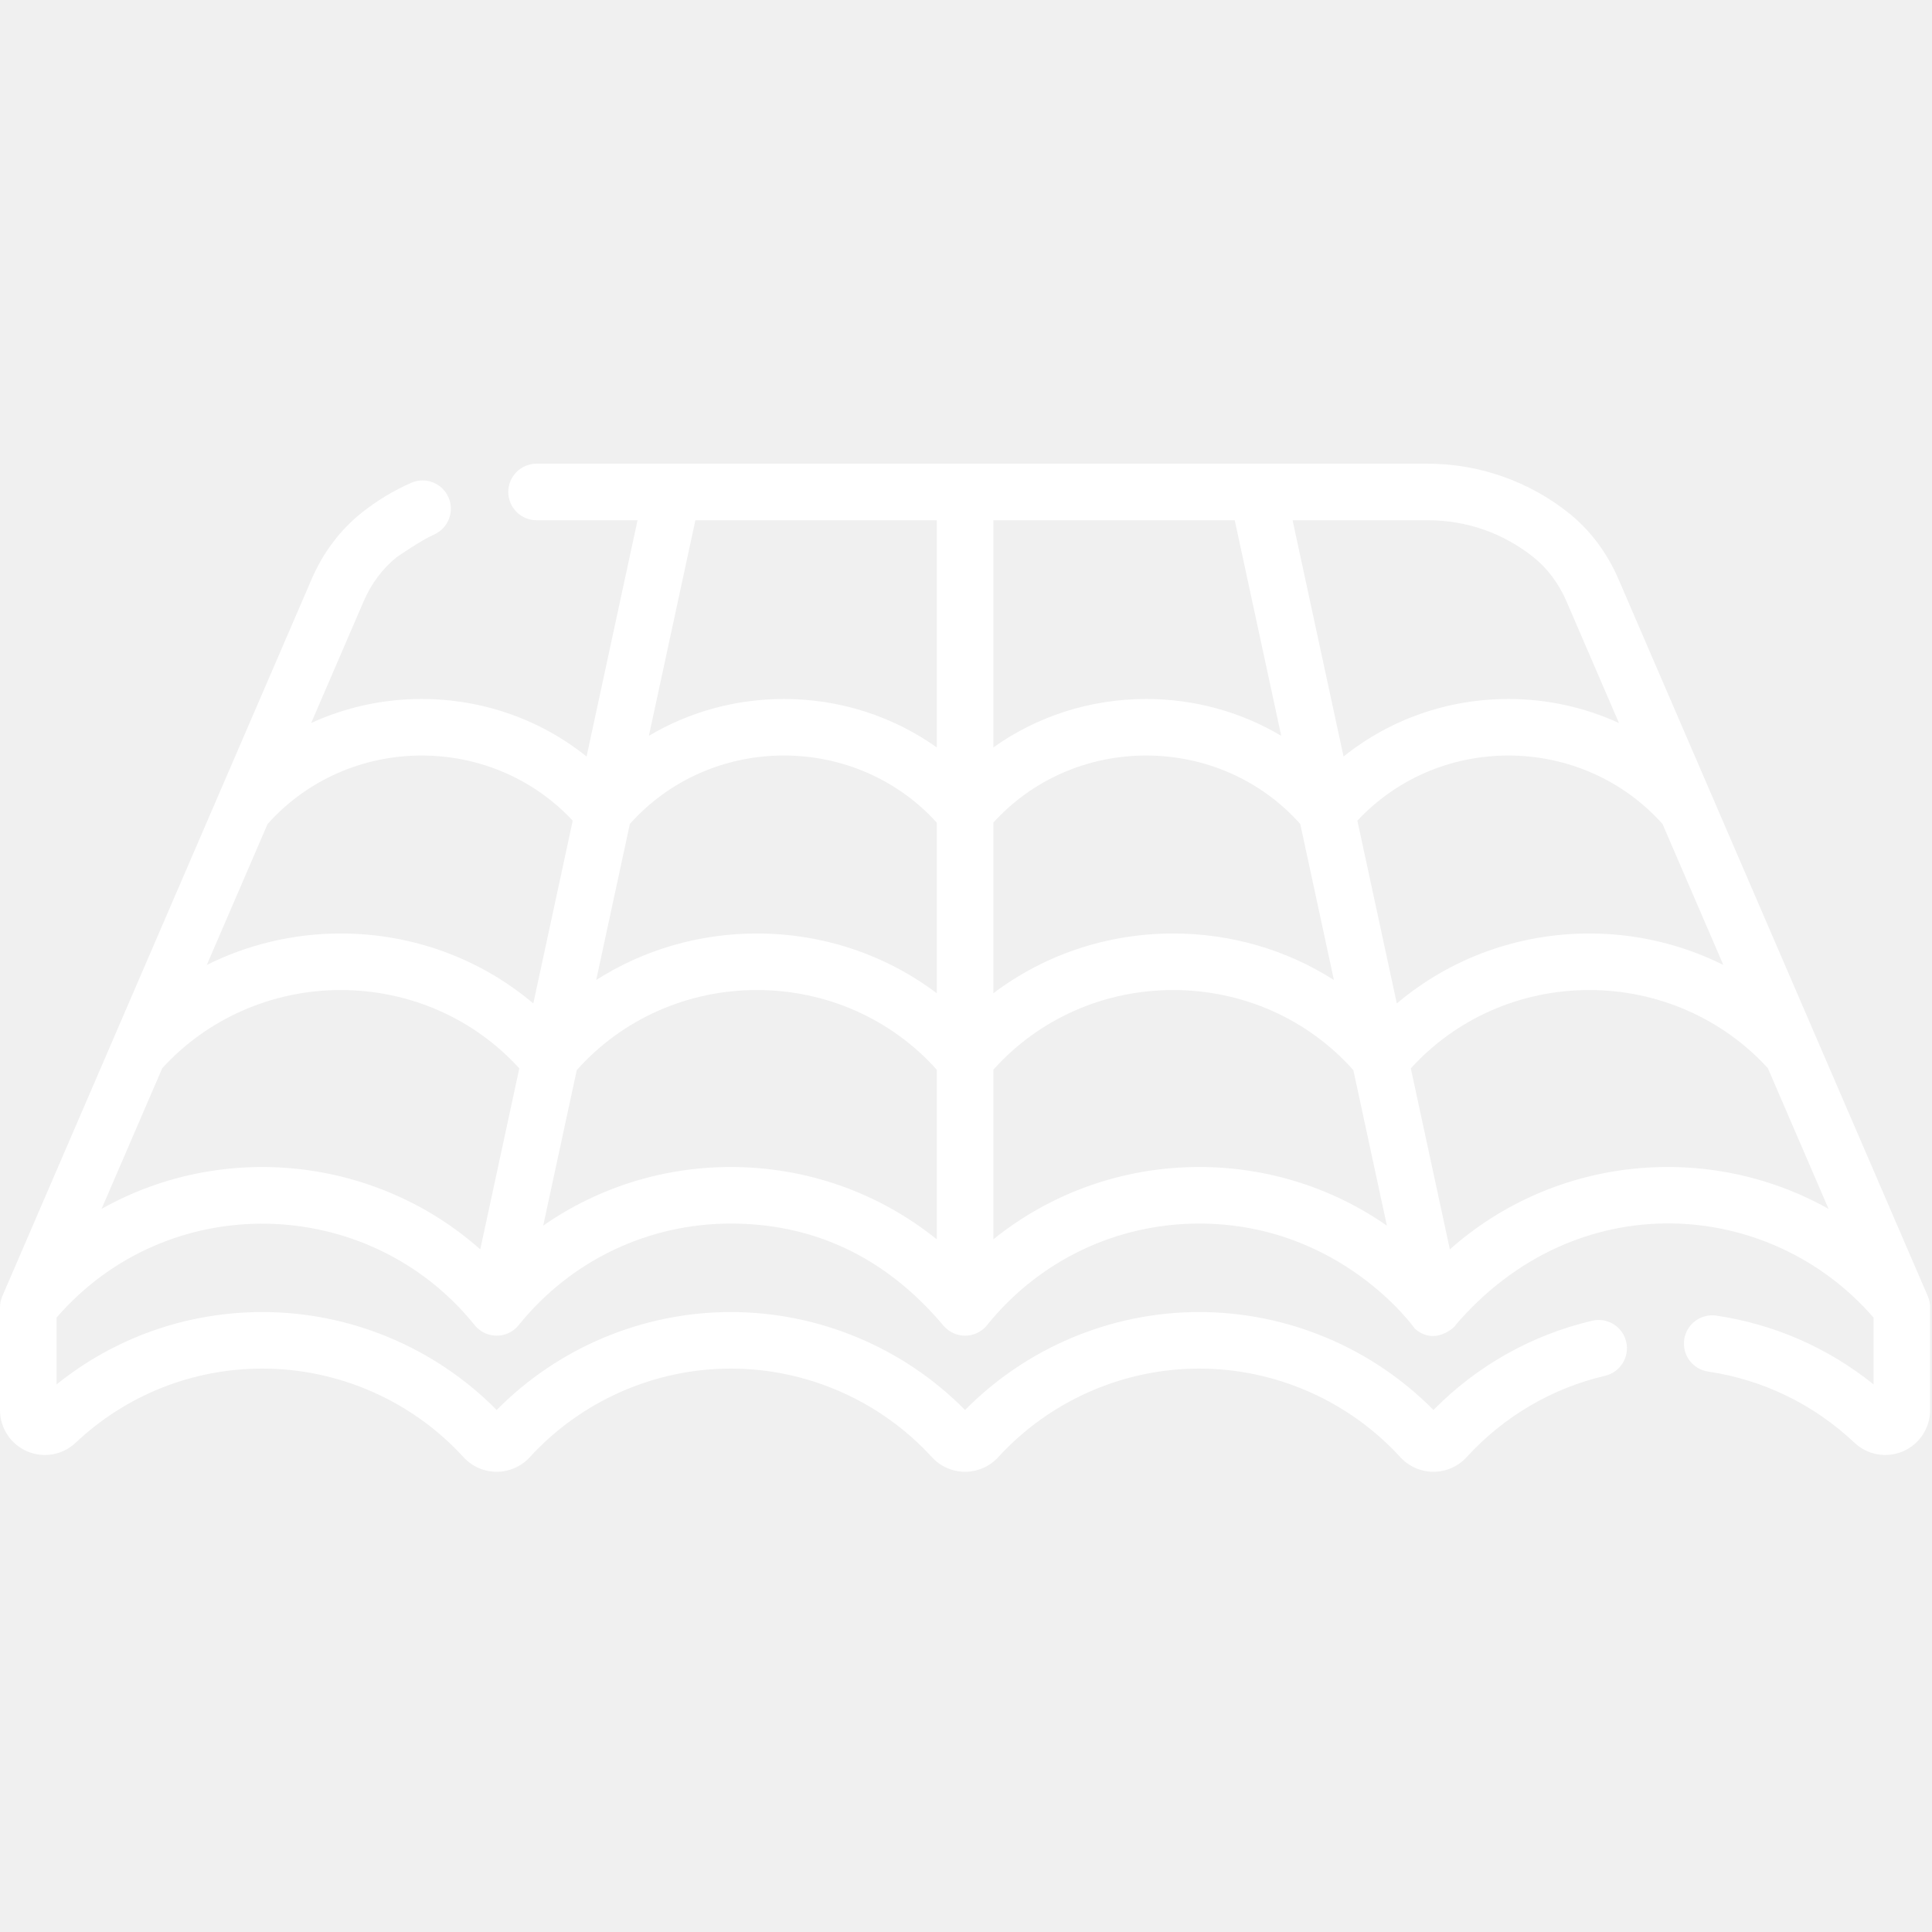
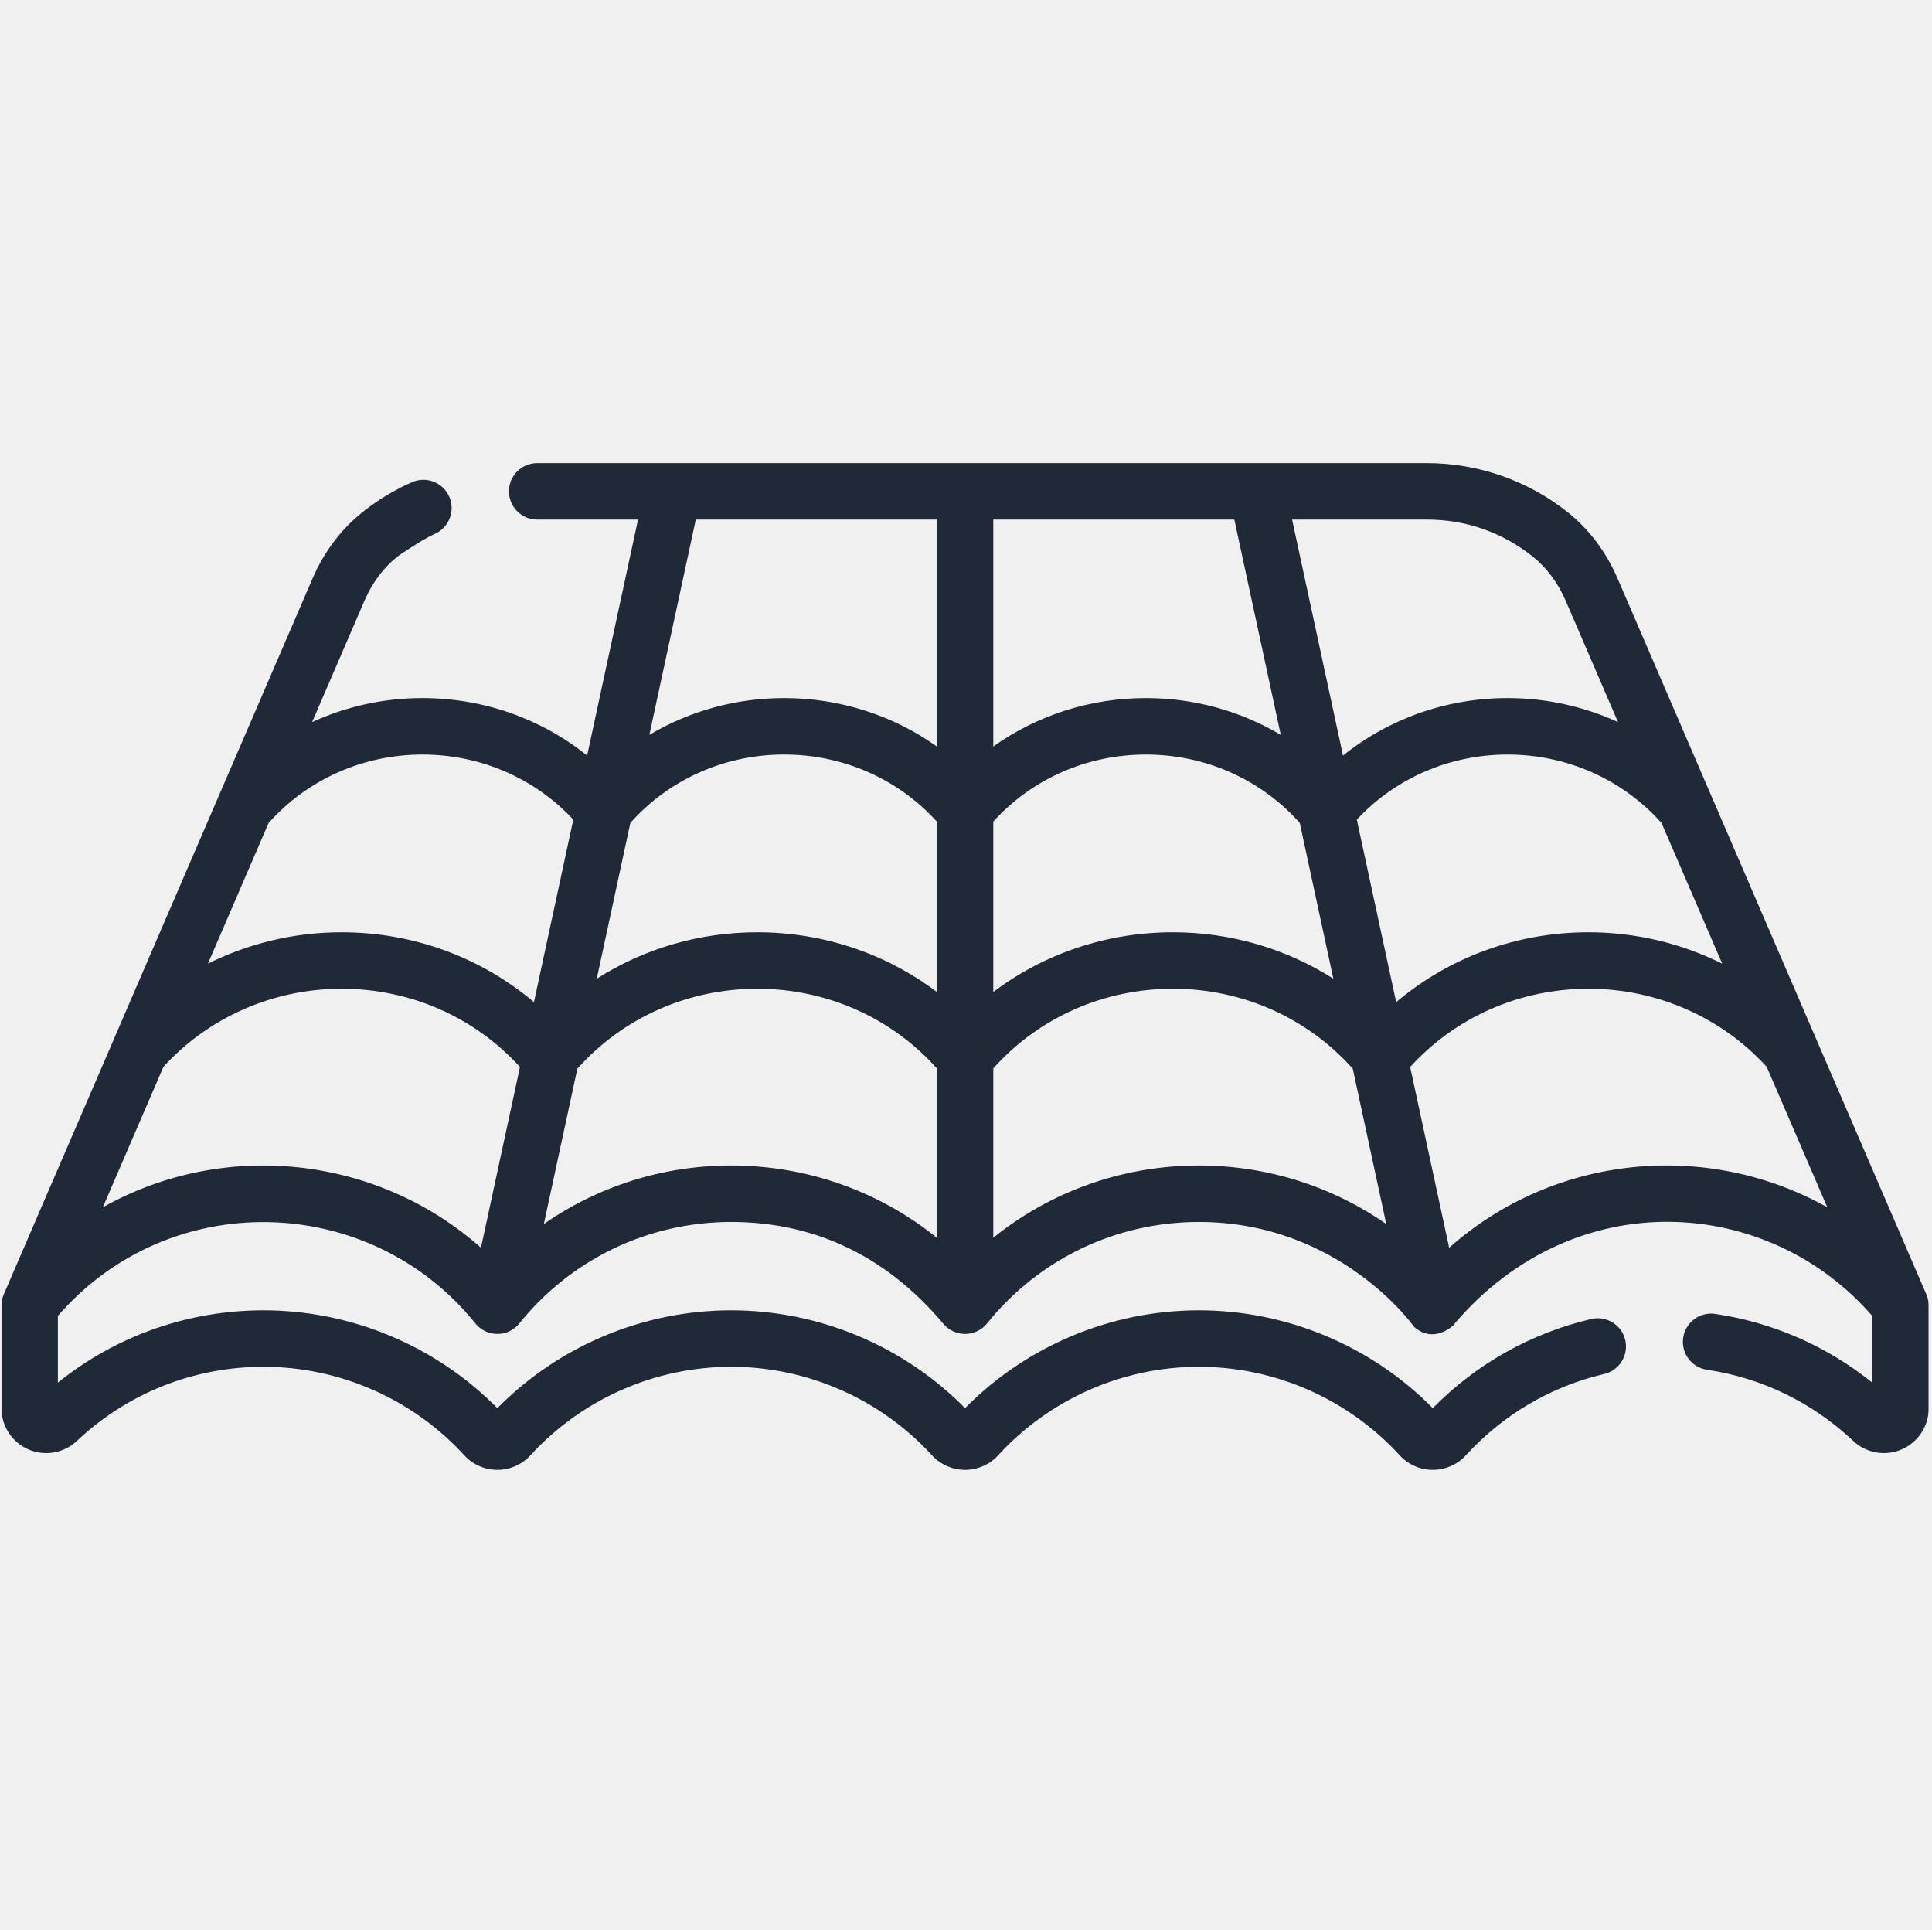
- <svg xmlns="http://www.w3.org/2000/svg" width="682" height="682" viewBox="0 0 682 682" fill="none">
-   <g clip-path="url(#clip0_156849_325)">
-     <path d="M680.551 457.636C680.546 457.62 680.54 457.61 680.535 457.594C680.53 457.584 680.525 457.568 680.52 457.558L571.296 204.36C567.319 195.143 561.31 187.138 553.913 181.212C539.821 169.911 522.084 163.684 503.979 163.684H444.314C444.06 163.679 443.81 163.679 443.555 163.684H340.975C340.876 163.684 340.772 163.679 340.668 163.679C340.564 163.679 340.46 163.684 340.361 163.684H237.791C237.531 163.674 237.266 163.674 237.011 163.684H189.406C183.896 163.684 179.426 168.155 179.426 173.665C179.426 179.18 183.896 183.645 189.406 183.645H225.055L207.059 267.06C190.784 253.992 170.36 246.741 148.839 246.741C135.163 246.741 121.887 249.698 109.838 255.229L128.364 212.277C131.067 206.013 135.09 200.633 139.997 196.708C139.997 196.708 148.522 190.767 153.201 188.708C158.243 186.483 160.53 180.594 158.305 175.546C156.081 170.504 150.186 168.222 145.144 170.442C138.906 173.192 133.032 176.742 127.683 180.999C127.672 181.004 127.548 181.108 127.543 181.114C120.083 187.071 114.027 195.112 110.035 204.37L39.719 367.37C39.626 367.572 39.537 367.775 39.459 367.983L0.816 457.558C0.811 457.568 0.806 457.584 0.801 457.594C0.795 457.61 0.79 457.62 0.785 457.636C0.239 458.93 -0.016 460.282 2.88261e-06 461.618V497.771C2.88261e-06 504.102 3.758 509.81 9.57 512.321C15.371 514.821 22.098 513.641 26.693 509.301C44.59 492.412 68.013 483.112 92.647 483.112C119.584 483.112 145.461 494.517 163.633 514.395C166.617 517.664 170.88 519.541 175.324 519.541C179.769 519.541 184.031 517.664 187.015 514.4C205.188 494.517 231.059 483.112 257.991 483.112C284.928 483.112 310.804 494.517 328.977 514.395C331.961 517.664 336.223 519.541 340.668 519.541C345.112 519.541 349.375 517.664 352.359 514.4C370.531 494.517 396.403 483.112 423.329 483.112C450.272 483.112 476.148 494.517 494.321 514.395C497.305 517.664 501.567 519.541 506.012 519.541C510.456 519.541 514.719 517.664 517.702 514.4C530.848 500.017 547.758 490.078 566.617 485.649C571.982 484.391 575.309 479.021 574.051 473.651C572.793 468.287 567.423 464.96 562.053 466.218C540.699 471.229 521.414 482.088 506.012 497.724C484.268 475.7 454.383 463.151 423.329 463.151C392.286 463.151 362.412 475.7 340.668 497.729C318.924 475.7 289.045 463.151 257.991 463.151C226.947 463.151 197.068 475.7 175.324 497.729C153.585 475.7 123.701 463.151 92.647 463.151C66.001 463.151 40.525 472.165 19.961 488.705V465.126C59.368 419.575 130.194 421.405 167.553 467.772C167.693 467.887 169.721 470.787 173.864 471.385C177.606 471.91 181.053 470.392 183.194 467.653C201.549 444.942 228.803 431.921 257.991 431.921C285.614 431.921 311.626 442.483 333.089 468.006C333.229 468.173 333.349 468.303 333.479 468.433C333.718 468.687 334.04 468.984 334.285 469.181C336.031 470.637 338.386 471.562 340.943 471.489C343.361 471.411 345.544 470.512 347.249 469.015C347.374 468.906 347.519 468.776 347.639 468.656C347.805 468.49 347.919 468.375 348.07 468.204C348.205 468.053 348.283 467.965 348.424 467.788C348.429 467.783 348.434 467.778 348.439 467.772C366.799 444.989 394.095 431.921 423.329 431.921C473.403 431.921 499.54 469.113 499.405 468.994C507.415 476.037 515.259 466.483 513.617 467.975C556.382 417.828 624.733 422.798 661.375 465.126V488.7C645.344 475.798 626.334 467.455 605.879 464.414C600.437 463.619 595.353 467.367 594.542 472.82C593.731 478.273 597.494 483.351 602.947 484.162C622.394 487.047 640.27 495.744 654.643 509.295C659.238 513.636 665.96 514.821 671.761 512.321C677.577 509.81 681.331 504.102 681.331 497.771V461.618C681.351 460.282 681.097 458.93 680.551 457.636ZM169.533 441.028C132.715 408.409 78.737 402.655 35.852 426.738L57.279 377.069C73.284 359.52 96.151 349.483 120.26 349.483C144.551 349.483 167.298 359.51 183.314 377.137L169.533 441.028ZM188.257 354.223C169.497 338.358 145.544 329.522 120.26 329.522C103.631 329.522 87.47 333.405 72.998 340.625L94.451 290.894C108.153 275.502 127.891 266.702 148.839 266.702C169.32 266.702 188.517 275.034 202.173 289.704L188.257 354.223ZM330.687 437.488C310.274 421.056 284.808 411.954 257.986 411.954C233.934 411.954 210.963 419.279 191.756 432.648L203.602 377.75C219.644 359.744 242.63 349.483 267.192 349.483C291.706 349.483 314.651 359.697 330.687 377.62V437.488ZM330.687 350.626C312.67 337.028 290.495 329.522 267.192 329.522C246.726 329.522 227.134 335.312 210.464 345.937L222.342 290.858C236.055 275.471 255.709 266.696 276.72 266.696C297.518 266.696 316.99 275.289 330.687 290.39V350.626ZM330.687 263.843C315.171 252.807 296.4 246.741 276.72 246.741C259.628 246.741 243.233 251.315 229.058 259.746L245.474 183.645H330.687V263.843ZM503.979 183.645C517.759 183.645 530.708 188.188 541.427 196.781C546.287 200.68 550.279 206.034 552.967 212.266L571.498 255.229C559.444 249.698 546.162 246.741 532.481 246.741C510.971 246.741 490.547 253.992 474.277 267.06L456.281 183.645H503.979ZM350.648 183.645H435.862L452.278 259.746C438.097 251.315 421.692 246.741 404.6 246.741C384.92 246.741 366.16 252.807 350.648 263.843V183.645ZM350.648 290.39C364.34 275.289 383.808 266.702 404.6 266.702C425.617 266.702 445.276 275.471 458.989 290.858L470.872 345.937C454.196 335.312 434.599 329.522 414.123 329.522C390.825 329.522 368.66 337.028 350.648 350.626V290.39ZM423.329 411.954C396.517 411.954 371.056 421.056 350.648 437.488V377.626C366.685 359.697 389.619 349.483 414.129 349.483C438.7 349.483 461.692 359.744 477.733 377.75L489.575 432.653C470.368 419.284 447.397 411.954 423.329 411.954ZM479.158 289.704C492.819 275.034 512.005 266.702 532.481 266.702C553.44 266.702 573.182 275.502 586.885 290.894L608.338 340.625C593.861 333.405 577.7 329.522 561.06 329.522C535.782 329.522 511.834 338.358 493.079 354.223L479.158 289.704ZM511.802 441.028L498.022 377.137C514.032 359.51 536.78 349.483 561.06 349.483C585.18 349.483 608.047 359.52 624.057 377.069L645.489 426.738C603.389 403.107 549.364 407.744 511.802 441.028Z" fill="white" />
+ <svg xmlns="http://www.w3.org/2000/svg" width="683" height="682" viewBox="0 0 683 682" fill="none">
+   <g clip-path="url(#clip0_156864_598)">
+     <mask id="mask0_156864_598" style="mask-type:luminance" maskUnits="userSpaceOnUse" x="0" y="0" width="682" height="682">
+       <path d="M681.833 0H0.5V681.333H681.833V0Z" fill="white" />
+     </mask>
+     <g mask="url(#mask0_156864_598)">
+       <path d="M681.051 457.636C681.046 457.62 681.04 457.61 681.035 457.594C681.03 457.584 681.025 457.568 681.02 457.558L571.796 204.36C567.819 195.143 561.81 187.138 554.413 181.212C540.321 169.911 522.584 163.684 504.479 163.684H444.814C444.56 163.679 444.31 163.679 444.055 163.684H341.475C341.376 163.684 341.272 163.679 341.168 163.679C341.064 163.679 340.96 163.684 340.861 163.684H238.291C238.031 163.674 237.766 163.674 237.511 163.684H189.906C184.396 163.684 179.926 168.155 179.926 173.665C179.926 179.18 184.396 183.645 189.906 183.645H225.555L207.559 267.06C191.284 253.992 170.86 246.741 149.339 246.741C135.663 246.741 122.387 249.698 110.338 255.229L128.864 212.277C131.567 206.013 135.59 200.633 140.497 196.708C140.497 196.708 149.022 190.767 153.701 188.708C158.743 186.483 161.03 180.594 158.805 175.546C156.581 170.504 150.686 168.222 145.644 170.442C139.406 173.192 133.532 176.742 128.183 180.999C128.172 181.004 128.048 181.108 128.043 181.114C120.583 187.071 114.527 195.112 110.535 204.37L40.219 367.37C40.126 367.572 40.038 367.775 39.96 367.983L1.316 457.558C1.311 457.568 1.306 457.584 1.301 457.594C1.296 457.61 1.29 457.62 1.285 457.636C0.739 458.93 0.485 460.282 0.5 461.618V497.771C0.5 504.102 4.258 509.81 10.07 512.321C15.871 514.821 22.598 513.641 27.193 509.301C45.09 492.412 68.513 483.112 93.147 483.112C120.084 483.112 145.961 494.517 164.133 514.395C167.117 517.664 171.38 519.541 175.824 519.541C180.269 519.541 184.531 517.664 187.515 514.4C205.688 494.517 231.559 483.112 258.491 483.112C285.428 483.112 311.304 494.517 329.477 514.395C332.461 517.664 336.723 519.541 341.168 519.541C345.612 519.541 349.875 517.664 352.859 514.4C371.031 494.517 396.903 483.112 423.829 483.112C450.772 483.112 476.648 494.517 494.821 514.395C497.805 517.664 502.067 519.541 506.512 519.541C510.956 519.541 515.219 517.664 518.202 514.4C531.348 500.017 548.258 490.078 567.117 485.649C572.482 484.391 575.809 479.021 574.551 473.651C573.293 468.287 567.923 464.96 562.553 466.218C541.199 471.229 521.914 482.088 506.512 497.724C484.768 475.7 454.883 463.151 423.829 463.151C392.786 463.151 362.912 475.7 341.168 497.729C319.424 475.7 289.545 463.151 258.491 463.151C227.447 463.151 197.568 475.7 175.824 497.729C154.085 475.7 124.201 463.151 93.147 463.151C66.501 463.151 41.025 472.165 20.461 488.705V465.126C59.869 419.575 130.694 421.405 168.053 467.772C168.193 467.887 170.221 470.787 174.364 471.385C178.106 471.91 181.553 470.392 183.694 467.653C202.049 444.942 229.303 431.921 258.491 431.921C286.114 431.921 312.126 442.483 333.589 468.006C333.729 468.173 333.849 468.303 333.979 468.433C334.218 468.687 334.54 468.984 334.785 469.181C336.531 470.637 338.886 471.562 341.443 471.489C343.861 471.411 346.044 470.512 347.749 469.015C347.874 468.906 348.019 468.776 348.139 468.656C348.305 468.49 348.419 468.375 348.57 468.204C348.705 468.053 348.783 467.965 348.924 467.788C348.929 467.783 348.934 467.778 348.939 467.772C367.299 444.989 394.595 431.921 423.829 431.921C473.903 431.921 500.04 469.113 499.905 468.994C507.915 476.037 515.759 466.483 514.117 467.975C556.882 417.828 625.233 422.798 661.875 465.126V488.7C645.844 475.798 626.834 467.455 606.379 464.414C600.937 463.619 595.853 467.367 595.042 472.82C594.231 478.273 597.994 483.351 603.447 484.162C622.894 487.047 640.77 495.744 655.143 509.295C659.738 513.636 666.46 514.821 672.261 512.321C678.077 509.81 681.831 504.102 681.831 497.771V461.618C681.851 460.282 681.597 458.93 681.051 457.636ZM170.033 441.028C133.215 408.409 79.237 402.655 36.352 426.738L57.779 377.069C73.784 359.52 96.651 349.483 120.76 349.483C145.051 349.483 167.798 359.51 183.814 377.137L170.033 441.028ZM188.757 354.223C169.997 338.358 146.044 329.522 120.76 329.522C104.131 329.522 87.97 333.405 73.498 340.625L94.951 290.894C108.653 275.502 128.391 266.702 149.339 266.702C169.82 266.702 189.017 275.034 202.673 289.704L188.757 354.223ZM331.187 437.488C310.774 421.056 285.308 411.954 258.486 411.954C234.434 411.954 211.463 419.279 192.256 432.648L204.102 377.75C220.144 359.744 243.13 349.483 267.692 349.483C292.206 349.483 315.151 359.697 331.187 377.62V437.488ZM331.187 350.626C313.17 337.028 290.995 329.522 267.692 329.522C247.226 329.522 227.634 335.312 210.964 345.937L222.842 290.858C236.555 275.471 256.209 266.696 277.22 266.696C298.018 266.696 317.49 275.289 331.187 290.39V350.626ZM331.187 263.843C315.671 252.807 296.9 246.741 277.22 246.741C260.128 246.741 243.733 251.315 229.558 259.746L245.974 183.645H331.187V263.843ZM504.479 183.645C518.259 183.645 531.208 188.188 541.927 196.781C546.787 200.68 550.779 206.034 553.467 212.266L571.998 255.229C559.944 249.698 546.662 246.741 532.981 246.741C511.471 246.741 491.047 253.992 474.777 267.06L456.781 183.645H504.479ZM351.148 183.645H436.362L452.778 259.746C438.597 251.315 422.192 246.741 405.1 246.741C385.42 246.741 366.66 252.807 351.148 263.843V183.645ZM351.148 290.39C364.84 275.289 384.308 266.702 405.1 266.702C426.117 266.702 445.776 275.471 459.489 290.858L471.372 345.937C454.696 335.312 435.099 329.522 414.623 329.522C391.325 329.522 369.16 337.028 351.148 350.626V290.39ZM423.829 411.954C397.017 411.954 371.556 421.056 351.148 437.488V377.626C367.185 359.697 390.119 349.483 414.629 349.483C439.2 349.483 462.192 359.744 478.233 377.75L490.075 432.653C470.868 419.284 447.897 411.954 423.829 411.954ZM479.658 289.704C493.319 275.034 512.505 266.702 532.981 266.702C553.94 266.702 573.682 275.502 587.385 290.894L608.838 340.625C594.361 333.405 578.2 329.522 561.56 329.522C536.282 329.522 512.334 338.358 493.579 354.223L479.658 289.704ZM512.302 441.028L498.522 377.137C514.532 359.51 537.28 349.483 561.56 349.483C585.68 349.483 608.547 359.52 624.557 377.069L645.989 426.738C603.889 403.107 549.864 407.744 512.302 441.028Z" fill="#1F2937" />
+     </g>
  </g>
  <defs>
-     <clipPath id="clip0_156849_325">
-       <rect width="681.333" height="681.333" fill="white" />
+     <clipPath id="clip0_156864_598">
+       <rect width="682" height="682" fill="white" transform="translate(0.5)" />
    </clipPath>
  </defs>
</svg>
